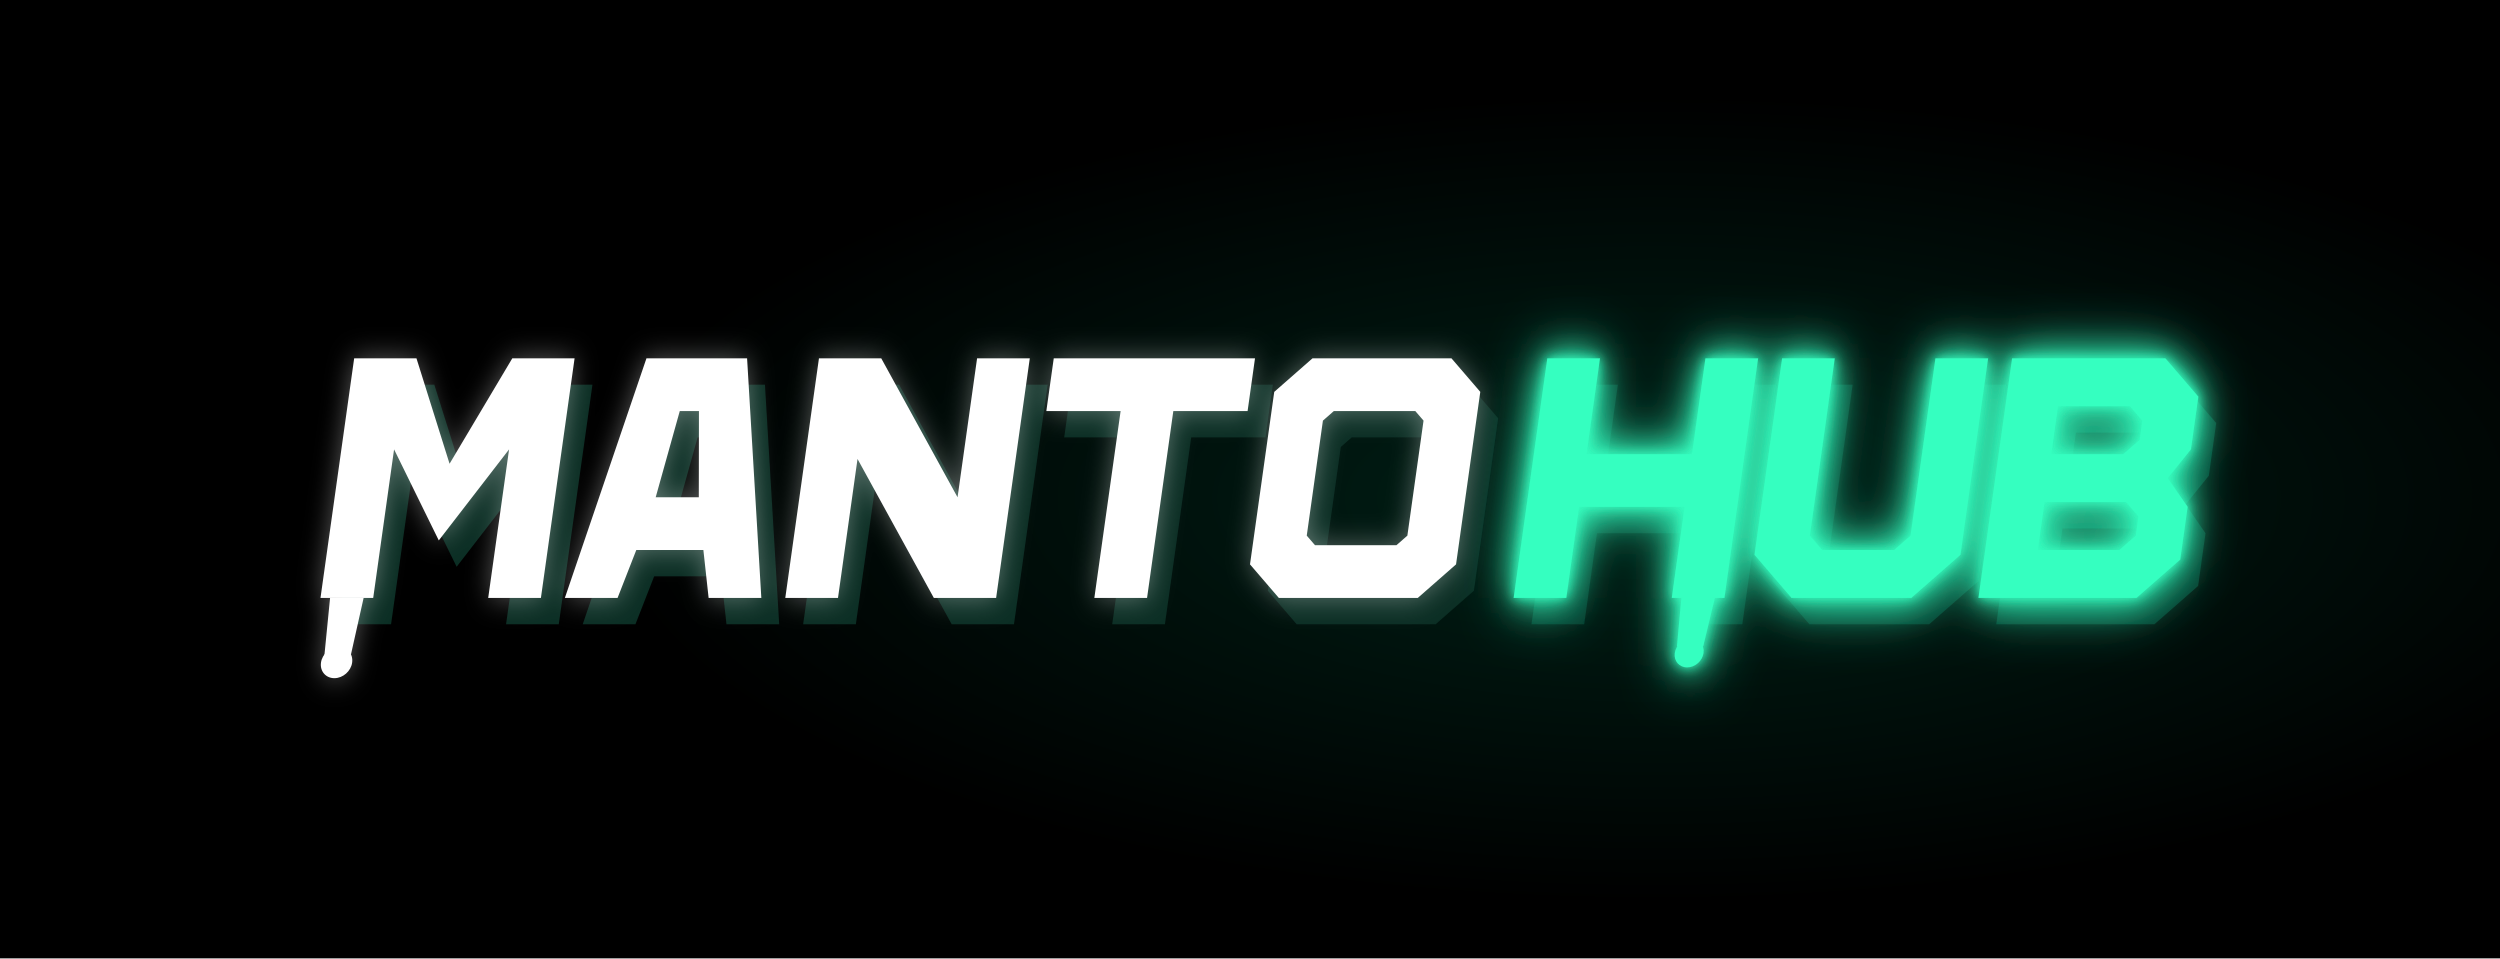
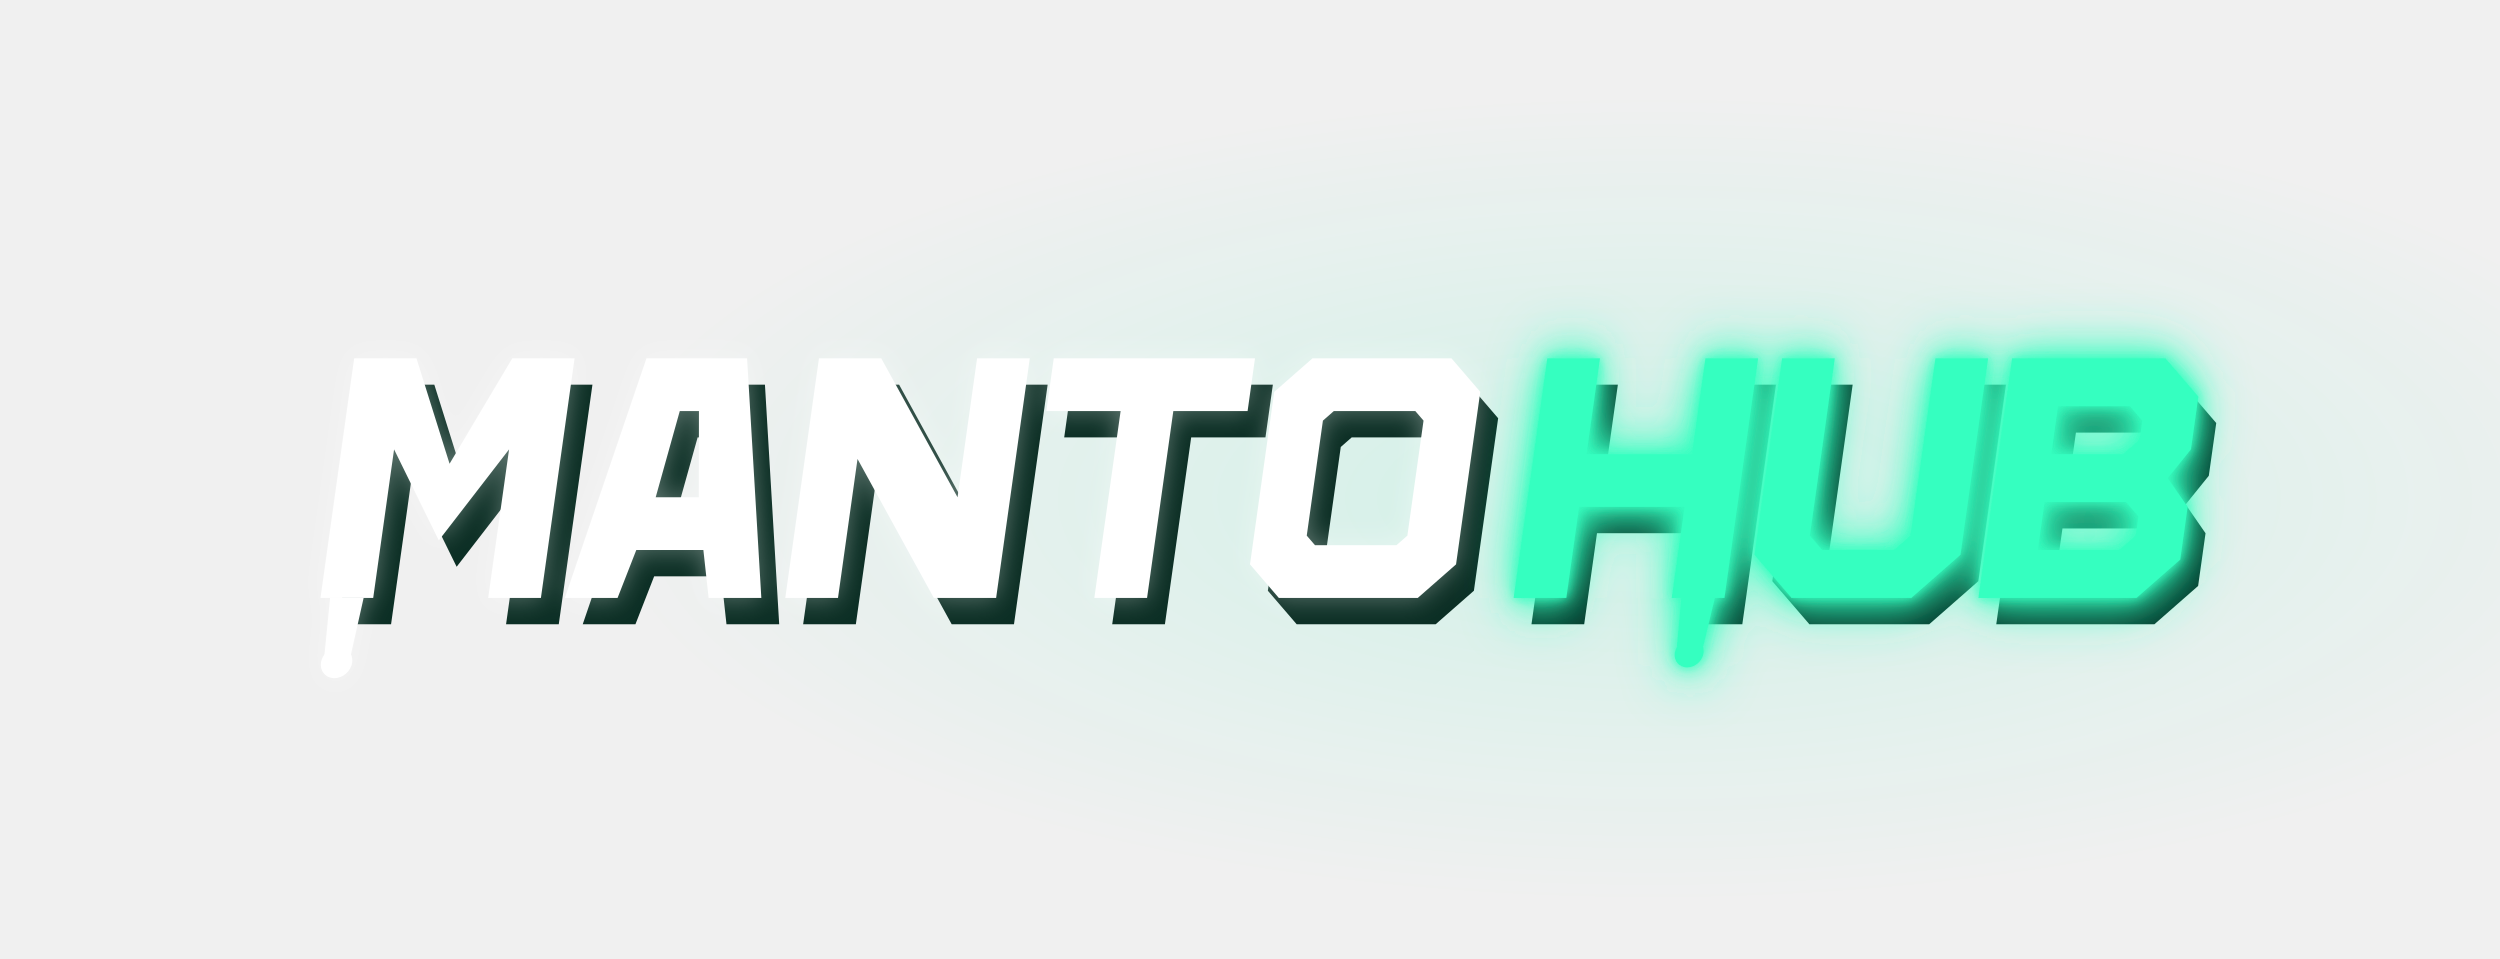
<svg xmlns="http://www.w3.org/2000/svg" viewBox="0 0 1200 460" width="1200" height="460" role="img" aria-label="MANTOHUB">
  <defs>
    <filter id="neon" x="-60%" y="-60%" width="220%" height="220%">
      <feGaussianBlur in="SourceGraphic" stdDeviation="13" result="b1" />
      <feGaussianBlur in="SourceGraphic" stdDeviation="7" result="b2" />
      <feGaussianBlur in="SourceGraphic" stdDeviation="2.5" result="b3" />
      <feMerge>
        <feMergeNode in="b1" />
        <feMergeNode in="b2" />
        <feMergeNode in="b3" />
        <feMergeNode in="SourceGraphic" />
      </feMerge>
    </filter>
    <filter id="softwhite" x="-40%" y="-40%" width="180%" height="180%">
      <feGaussianBlur in="SourceGraphic" stdDeviation="6" result="g" />
      <feComponentTransfer in="g" result="gd">
        <feFuncA type="linear" slope="0.35" />
      </feComponentTransfer>
      <feMerge>
        <feMergeNode in="gd" />
        <feMergeNode in="SourceGraphic" />
      </feMerge>
    </filter>
    <radialGradient id="bleed" cx="66%" cy="52%" r="42%">
      <stop offset="0%" stop-color="#00FFB2" stop-opacity="0.13" />
      <stop offset="100%" stop-color="#00FFB2" stop-opacity="0" />
    </radialGradient>
    <g id="L-M">
      <path d="M0,100 L0,0 L26,0 L46,44 L66,0 L92,0 L92,100 L70,100 L70,38 L46,76 L22,38 L22,100 Z" />
    </g>
    <g id="L-A">
      <path fill-rule="evenodd" d="M0,100 L20,0 L62,0 L82,100 L60,100 L55,80 L27,80 L22,100 Z M32,58 L50,58 L45,22 L37,22 Z" />
    </g>
    <g id="L-N">
      <path d="M0,100 L0,0 L26,0 L66,58 L66,0 L88,0 L88,100 L62,100 L22,42 L22,100 Z" />
    </g>
    <g id="L-T">
      <path d="M0,0 L84,0 L84,22 L53,22 L53,100 L31,100 L31,22 L0,22 Z" />
    </g>
    <g id="L-O">
      <path fill-rule="evenodd" d="M14,0 L72,0 L86,14 L86,86 L72,100 L14,100 L0,86 L0,14 Z M22,26 L26,22 L60,22 L64,26 L64,74 L60,78 L26,78 L22,74 Z" />
    </g>
    <g id="L-H">
      <path d="M0,0 L22,0 L22,40 L66,40 L66,0 L88,0 L88,100 L66,100 L66,62 L22,62 L22,100 L0,100 Z" />
    </g>
    <g id="L-U">
      <path d="M0,0 L22,0 L22,74 L28,80 L58,80 L64,74 L64,0 L86,0 L86,82 L68,100 L18,100 L0,82 Z" />
    </g>
    <g id="L-B">
      <path fill-rule="evenodd" d="M0,0 L64,0 L80,16 L80,38 L72,50 L82,62 L82,84 L66,100 L0,100 Z M22,20 L52,20 L58,26 L58,34 L52,40 L22,40 Z M22,60 L56,60 L62,66 L62,74 L56,80 L22,80 Z" />
    </g>
    <g id="MANTO">
      <use href="#L-M" x="0" />
      <use href="#L-A" x="102" />
      <use href="#L-N" x="194" />
      <use href="#L-T" x="292" />
      <use href="#L-O" x="386" />
    </g>
    <g id="HUB">
      <use href="#L-H" x="498" />
      <use href="#L-U" x="596" />
      <use href="#L-B" x="692" />
    </g>
  </defs>
-   <rect width="1200" height="460" fill="#000000" />
  <rect width="1200" height="460" fill="url(#bleed)" />
  <g transform="translate(170,172) scale(1.15) skewX(-8)">
    <g transform="translate(9,11)" fill="#0B2E24">
      <use href="#MANTO" />
    </g>
    <g transform="translate(9,11)" fill="#04372A">
      <use href="#HUB" />
    </g>
    <g filter="url(#softwhite)">
      <use href="#MANTO" fill="#FFFFFF" />
      <path d="M4,100 L18,100 L16,124 Q11,133 5,124 Z" fill="#FFFFFF" />
      <circle cx="10.5" cy="127" r="6.5" fill="#FFFFFF" />
    </g>
    <g filter="url(#neon)">
      <use href="#HUB" fill="#35FFC0" />
      <path d="M568,100 L582,100 L580,120 Q575,128 569,120 Z" fill="#35FFC0" />
      <circle cx="574.5" cy="123" r="6" fill="#35FFC0" />
    </g>
  </g>
</svg>
